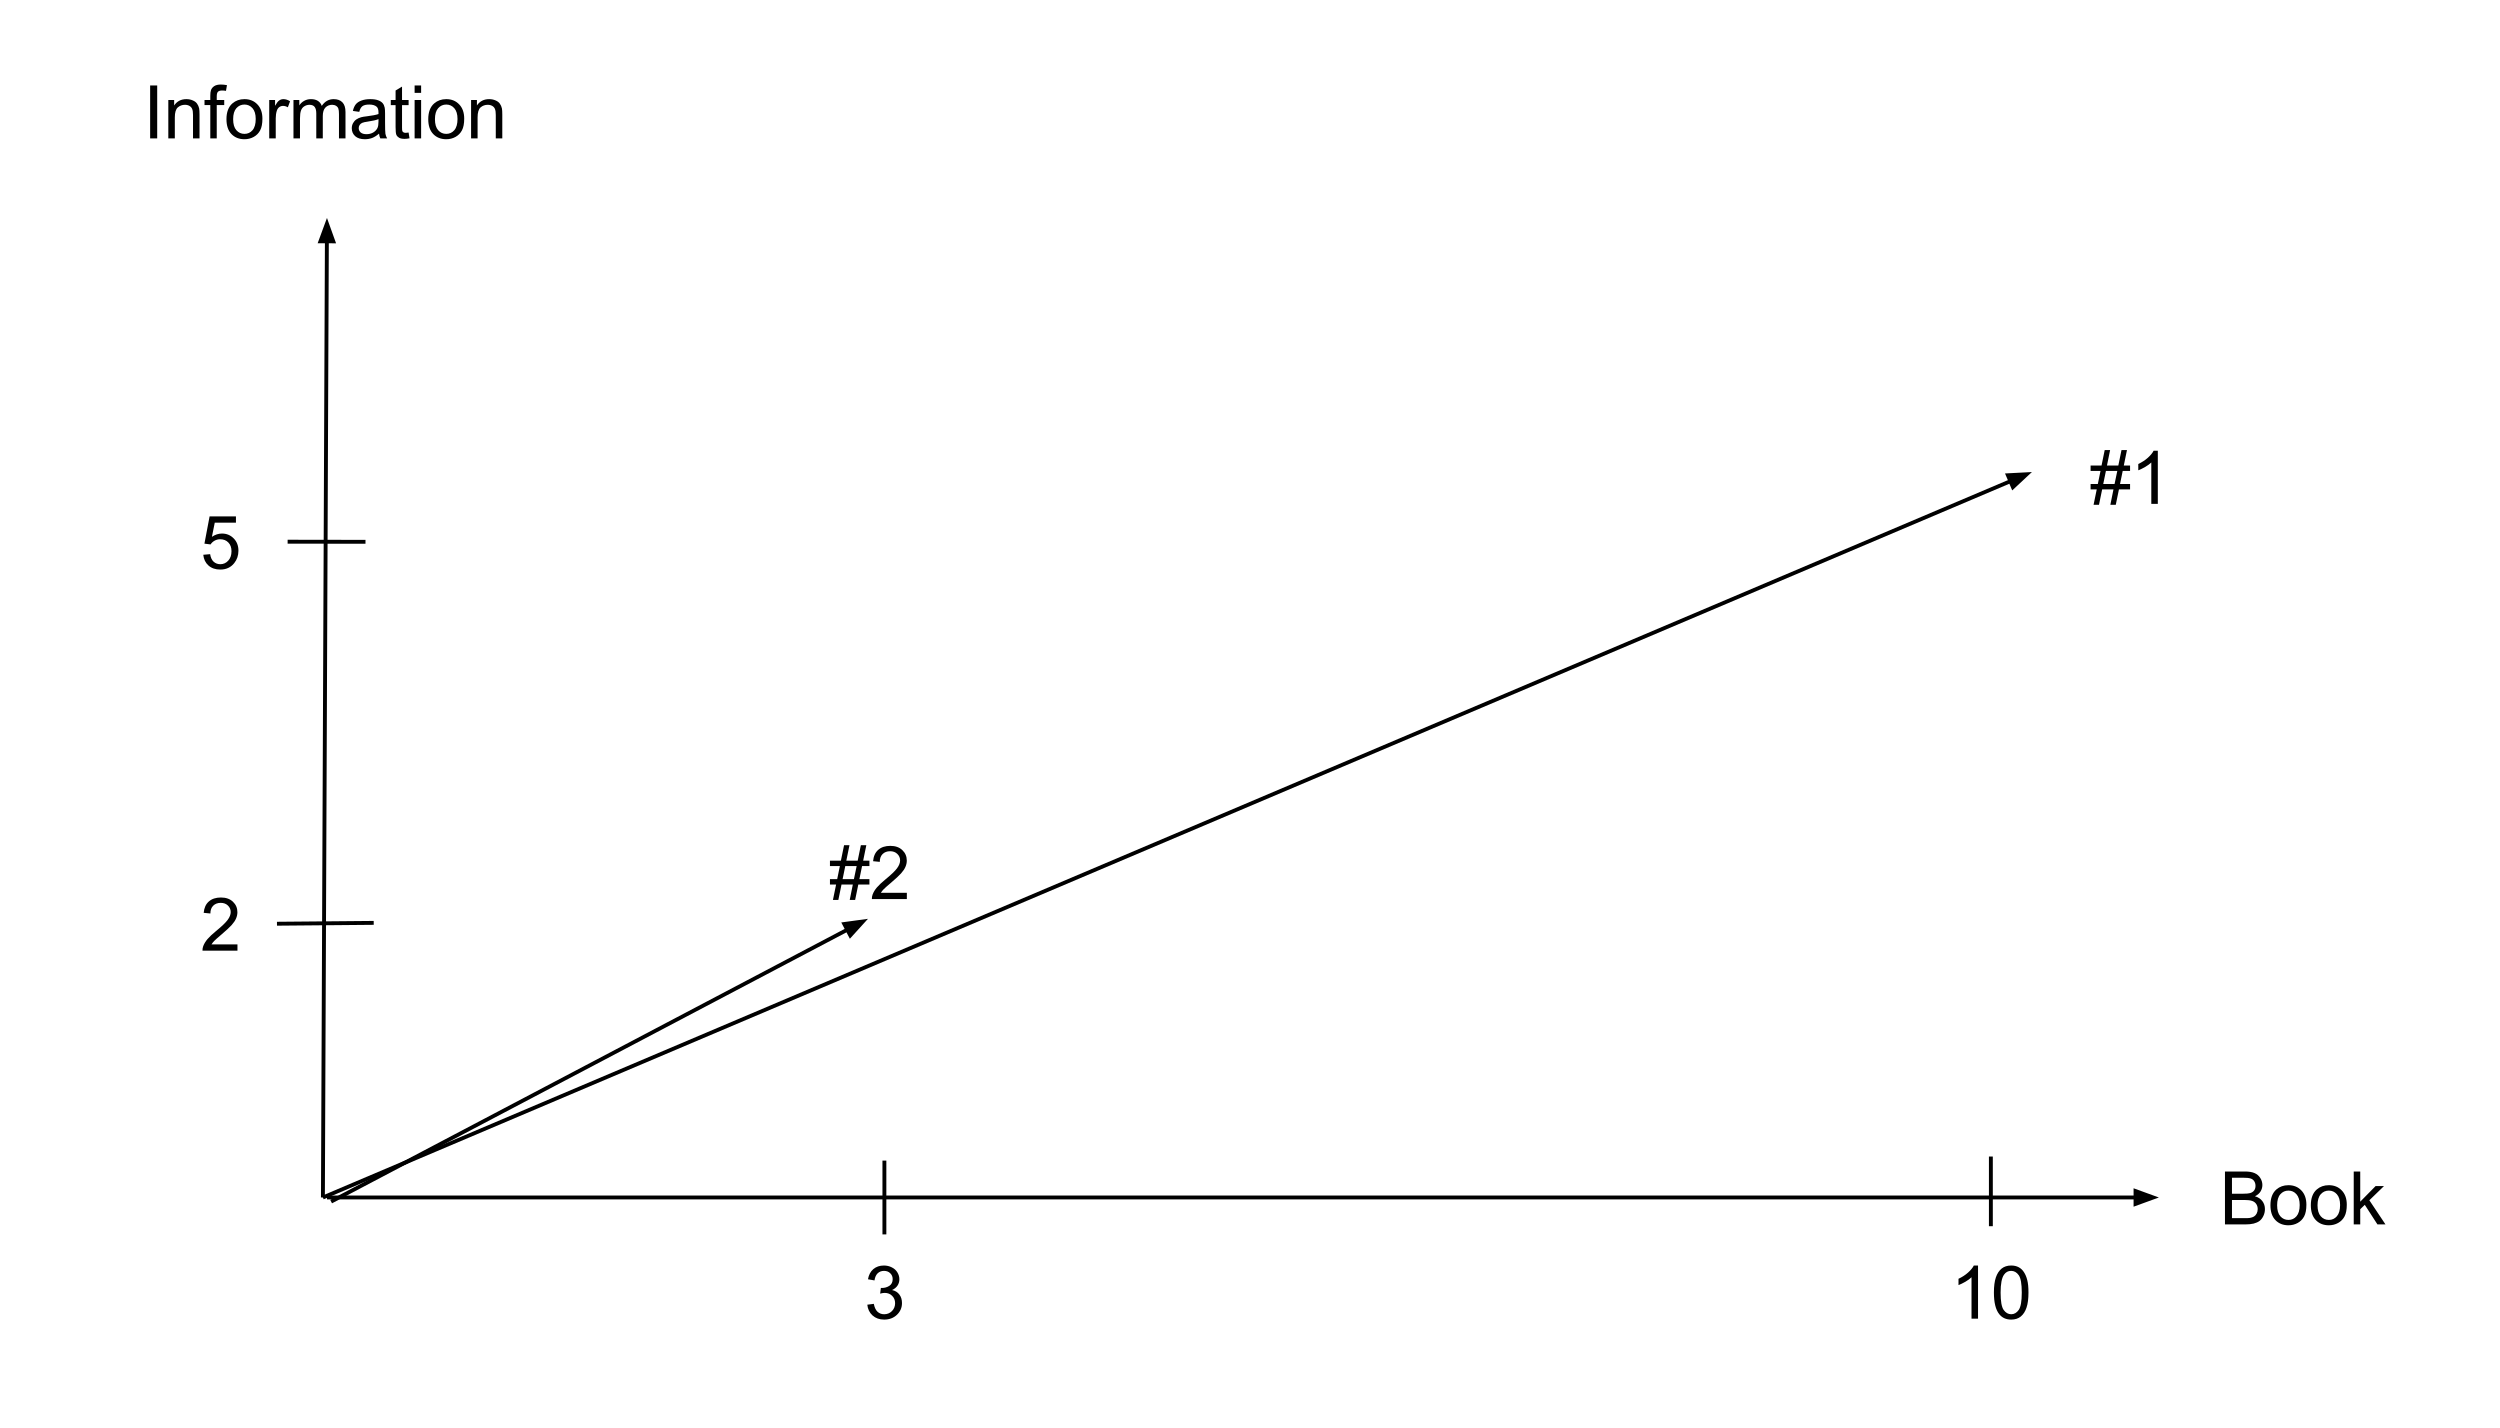
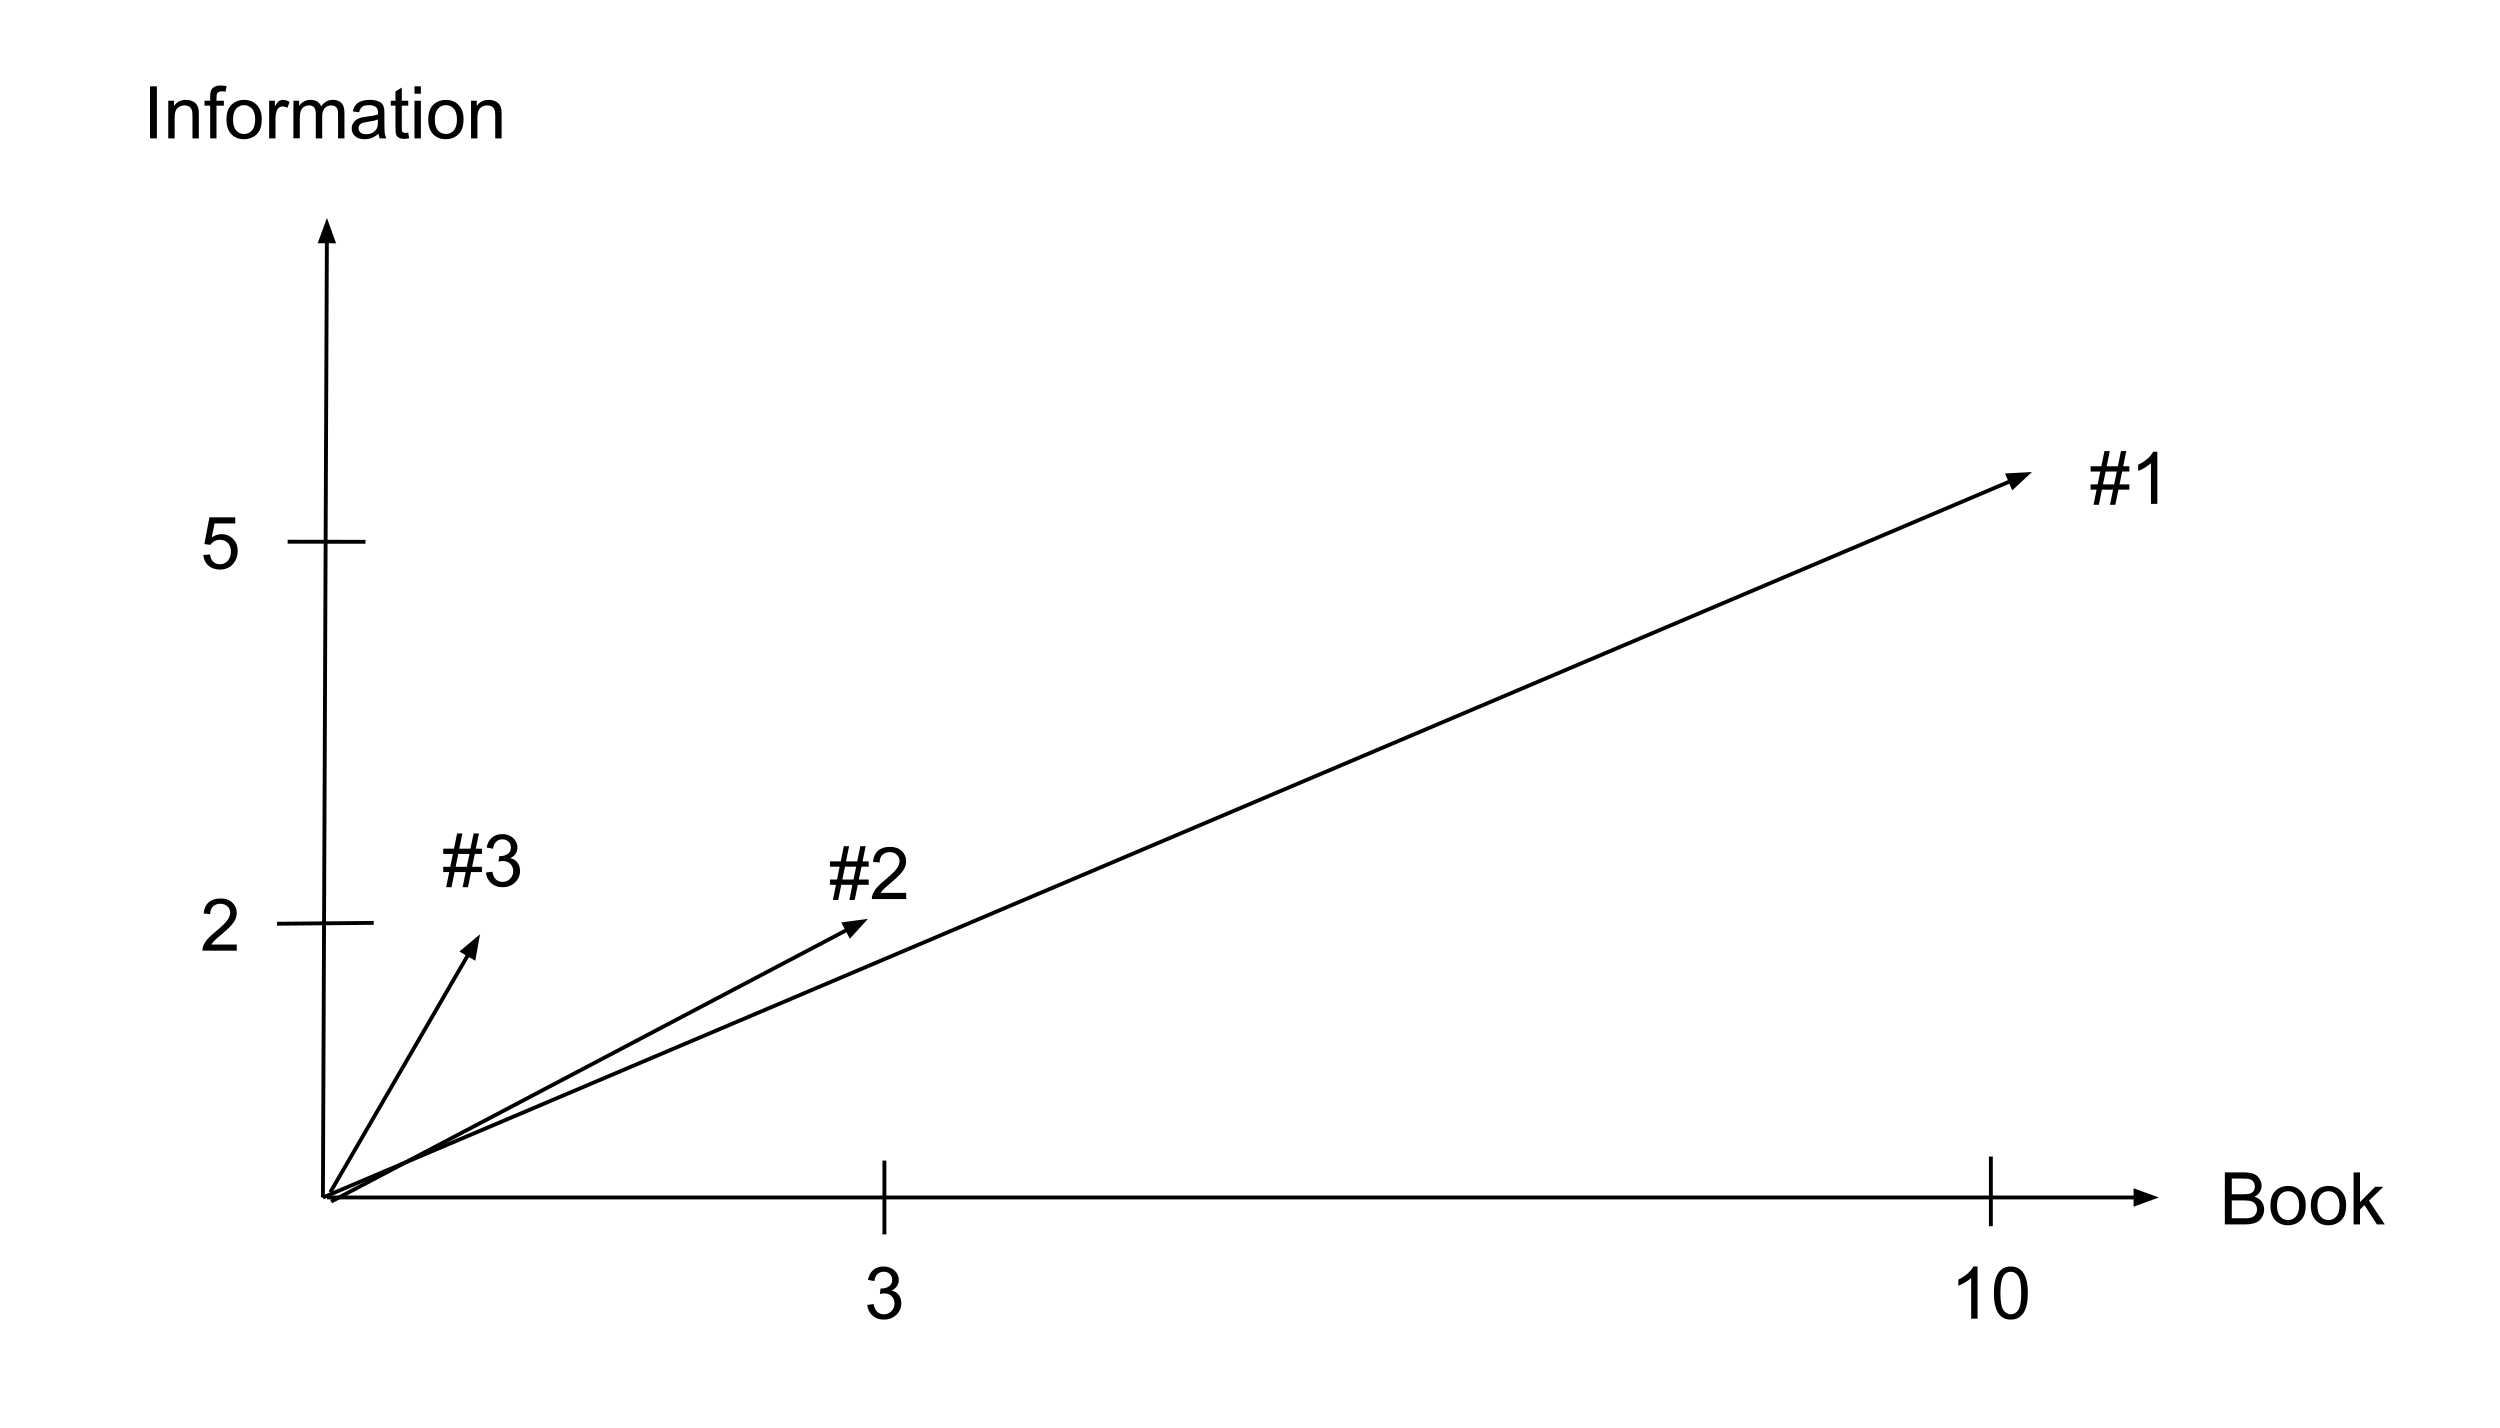
<svg xmlns="http://www.w3.org/2000/svg" version="1.1" viewBox="0.0 0.0 642.131 366.772" fill="none" stroke="none" stroke-linecap="square" stroke-miterlimit="10">
  <clipPath id="p.0">
    <path d="m0 0l642.131 0l0 366.772l-642.131 0l0 -366.772z" clip-rule="nonzero" />
  </clipPath>
  <g clip-path="url(#p.0)">
-     <path fill="#000000" fill-opacity="0.0" d="m0 0l642.131 0l0 366.772l-642.131 0z" fill-rule="nonzero" />
-     <path fill="#000000" fill-opacity="0.0" d="m14.522 283.367l606.331 0l0 70.74l-606.331 0z" fill-rule="nonzero" />
-     <path fill="#000000" fill-opacity="0.0" d="m82.942 307.577l1.039 -251.591" fill-rule="nonzero" />
+     <path fill="#000000" fill-opacity="0.0" d="m0 0l642.131 0l0 366.772l-642.131 0z" fill-rule="evenodd" />
+     <path fill="#000000" fill-opacity="0.0" d="m14.522 283.367l606.331 0l0 70.74l-606.331 0z" fill-rule="evenodd" />
+     <path fill="#000000" fill-opacity="0.0" d="m82.942 307.577l1.039 -251.591" fill-rule="evenodd" />
    <path stroke="#000000" stroke-width="1.0" stroke-linejoin="round" stroke-linecap="butt" d="m82.942 307.577l1.015 -245.591" fill-rule="evenodd" />
    <path fill="#000000" stroke="#000000" stroke-width="1.0" stroke-linecap="butt" d="m85.609 61.994l-1.633 -4.545l-1.67 4.531z" fill-rule="evenodd" />
-     <path fill="#000000" fill-opacity="0.0" d="m83.995 307.577l470.52 0" fill-rule="nonzero" />
+     <path fill="#000000" fill-opacity="0.0" d="m83.995 307.577l470.52 0" fill-rule="evenodd" />
    <path stroke="#000000" stroke-width="1.0" stroke-linejoin="round" stroke-linecap="butt" d="m83.995 307.577l464.52 0" fill-rule="evenodd" />
    <path fill="#000000" stroke="#000000" stroke-width="1.0" stroke-linecap="butt" d="m548.514 309.229l4.538 -1.652l-4.538 -1.652z" fill-rule="evenodd" />
-     <path fill="#000000" fill-opacity="0.0" d="m82.942 307.577l438.961 -186.331" fill-rule="nonzero" />
+     <path fill="#000000" fill-opacity="0.0" d="m82.942 307.577l438.961 -186.331" fill-rule="evenodd" />
    <path stroke="#000000" stroke-width="1.0" stroke-linejoin="round" stroke-linecap="butt" d="m82.942 307.577l433.438 -183.986" fill-rule="evenodd" />
    <path fill="#000000" stroke="#000000" stroke-width="1.0" stroke-linecap="butt" d="m517.025 125.112l3.532 -3.294l-4.823 0.253z" fill-rule="evenodd" />
-     <path fill="#000000" fill-opacity="0.0" d="m85.047 308.63l137.89 -72.63" fill-rule="nonzero" />
+     <path fill="#000000" fill-opacity="0.0" d="m85.047 308.63l137.89 -72.63" fill-rule="evenodd" />
    <path stroke="#000000" stroke-width="1.0" stroke-linejoin="round" stroke-linecap="butt" d="m85.047 308.63l132.581 -69.834" fill-rule="evenodd" />
    <path fill="#000000" stroke="#000000" stroke-width="1.0" stroke-linecap="butt" d="m218.398 240.258l3.245 -3.576l-4.785 0.653z" fill-rule="evenodd" />
-     <path fill="#000000" fill-opacity="0.0" d="m559.785 286.522l63.15 0l0 42.11l-63.15 0z" fill-rule="nonzero" />
-     <path fill="#000000" d="m571.489 314.497l0 -13.594l5.109 0q1.547 0 2.484 0.406q0.953 0.406 1.484 1.266q0.531 0.859 0.531 1.797q0 0.875 -0.469 1.656q-0.469 0.766 -1.438 1.234q1.234 0.359 1.891 1.234q0.672 0.875 0.672 2.062q0 0.953 -0.406 1.781q-0.391 0.812 -0.984 1.266q-0.594 0.438 -1.5 0.672q-0.891 0.219 -2.188 0.219l-5.188 0zm1.797 -7.891l2.938 0q1.203 0 1.719 -0.156q0.688 -0.203 1.031 -0.672q0.359 -0.469 0.359 -1.188q0 -0.672 -0.328 -1.188q-0.328 -0.516 -0.938 -0.703q-0.594 -0.203 -2.062 -0.203l-2.719 0l0 4.109zm0 6.281l3.391 0q0.875 0 1.219 -0.062q0.625 -0.109 1.047 -0.359q0.422 -0.266 0.688 -0.766q0.266 -0.5 0.266 -1.141q0 -0.766 -0.391 -1.328q-0.391 -0.562 -1.078 -0.781q-0.688 -0.234 -1.984 -0.234l-3.156 0l0 4.672zm9.881 -3.312q0 -2.734 1.531 -4.062q1.266 -1.094 3.094 -1.094q2.031 0 3.312 1.344q1.297 1.328 1.297 3.672q0 1.906 -0.578 3.0q-0.562 1.078 -1.656 1.688q-1.078 0.594 -2.375 0.594q-2.062 0 -3.344 -1.328q-1.281 -1.328 -1.281 -3.812zm1.719 0q0 1.891 0.828 2.828q0.828 0.938 2.078 0.938q1.25 0 2.062 -0.938q0.828 -0.953 0.828 -2.891q0 -1.828 -0.828 -2.766q-0.828 -0.938 -2.062 -0.938q-1.25 0 -2.078 0.938q-0.828 0.938 -0.828 2.828zm8.657 0q0 -2.734 1.531 -4.062q1.266 -1.094 3.094 -1.094q2.031 0 3.312 1.344q1.297 1.328 1.297 3.672q0 1.906 -0.578 3.0q-0.562 1.078 -1.656 1.688q-1.078 0.594 -2.375 0.594q-2.062 0 -3.344 -1.328q-1.281 -1.328 -1.281 -3.812zm1.719 0q0 1.891 0.828 2.828q0.828 0.938 2.078 0.938q1.25 0 2.062 -0.938q0.828 -0.953 0.828 -2.891q0 -1.828 -0.828 -2.766q-0.828 -0.938 -2.062 -0.938q-1.25 0 -2.078 0.938q-0.828 0.938 -0.828 2.828zm9.298 4.922l0 -13.594l1.672 0l0 7.75l3.953 -4.016l2.156 0l-3.766 3.656l4.141 6.203l-2.062 0l-3.25 -5.031l-1.172 1.125l0 3.906l-1.672 0z" fill-rule="nonzero" />
-     <path fill="#000000" fill-opacity="0.0" d="m26.092 7.567l114.74 0l0 42.11l-114.74 0z" fill-rule="nonzero" />
-     <path fill="#000000" d="m38.564 35.542l0 -13.594l1.812 0l0 13.594l-1.812 0zm4.668 0l0 -9.859l1.5 0l0 1.406q1.094 -1.625 3.141 -1.625q0.891 0 1.641 0.328q0.75 0.312 1.109 0.844q0.375 0.516 0.531 1.219q0.094 0.469 0.094 1.625l0 6.062l-1.672 0l0 -6.0q0 -1.016 -0.203 -1.516q-0.188 -0.516 -0.688 -0.812q-0.5 -0.297 -1.172 -0.297q-1.062 0 -1.844 0.672q-0.766 0.672 -0.766 2.578l0 5.375l-1.672 0zm10.782 0l0 -8.547l-1.484 0l0 -1.312l1.484 0l0 -1.047q0 -0.984 0.172 -1.469q0.234 -0.656 0.844 -1.047q0.609 -0.406 1.703 -0.406q0.703 0 1.562 0.156l-0.25 1.469q-0.516 -0.094 -0.984 -0.094q-0.766 0 -1.078 0.328q-0.312 0.312 -0.312 1.203l0 0.906l1.922 0l0 1.312l-1.922 0l0 8.547l-1.656 0zm4.152 -4.922q0 -2.734 1.531 -4.062q1.266 -1.094 3.094 -1.094q2.031 0 3.313 1.344q1.297 1.328 1.297 3.672q0 1.906 -0.578 3.0q-0.562 1.078 -1.656 1.688q-1.078 0.594 -2.375 0.594q-2.062 0 -3.344 -1.328q-1.281 -1.328 -1.281 -3.812zm1.719 0q0 1.891 0.828 2.828q0.828 0.938 2.078 0.938q1.25 0 2.063 -0.938q0.828 -0.953 0.828 -2.891q0 -1.828 -0.828 -2.766q-0.828 -0.938 -2.063 -0.938q-1.25 0 -2.078 0.938q-0.828 0.938 -0.828 2.828zm9.266 4.922l0 -9.859l1.5 0l0 1.5q0.578 -1.047 1.062 -1.375q0.484 -0.344 1.078 -0.344q0.844 0 1.719 0.547l-0.578 1.547q-0.609 -0.359 -1.234 -0.359q-0.547 0 -0.984 0.328q-0.422 0.328 -0.609 0.906q-0.281 0.891 -0.281 1.953l0 5.156l-1.672 0zm6.228 0l0 -9.859l1.5 0l0 1.391q0.453 -0.719 1.219 -1.156q0.781 -0.453 1.766 -0.453q1.094 0 1.797 0.453q0.703 0.453 0.984 1.281q1.172 -1.734 3.047 -1.734q1.469 0 2.25 0.812q0.797 0.812 0.797 2.5l0 6.766l-1.672 0l0 -6.203q0 -1.0 -0.156 -1.438q-0.156 -0.453 -0.594 -0.719q-0.422 -0.266 -1.0 -0.266q-1.031 0 -1.719 0.688q-0.688 0.688 -0.688 2.219l0 5.719l-1.672 0l0 -6.406q0 -1.109 -0.406 -1.656q-0.406 -0.562 -1.344 -0.562q-0.703 0 -1.312 0.375q-0.594 0.359 -0.859 1.078q-0.266 0.719 -0.266 2.062l0 5.109l-1.672 0zm21.978 -1.219q-0.938 0.797 -1.797 1.125q-0.859 0.312 -1.844 0.312q-1.609 0 -2.484 -0.781q-0.875 -0.797 -0.875 -2.031q0 -0.734 0.328 -1.328q0.328 -0.594 0.859 -0.953q0.531 -0.359 1.203 -0.547q0.5 -0.141 1.484 -0.25q2.031 -0.25 2.984 -0.578q0 -0.344 0 -0.438q0 -1.016 -0.469 -1.438q-0.641 -0.562 -1.906 -0.562q-1.172 0 -1.734 0.406q-0.562 0.406 -0.828 1.469l-1.641 -0.234q0.234 -1.047 0.734 -1.688q0.516 -0.641 1.469 -0.984q0.969 -0.359 2.25 -0.359q1.266 0 2.047 0.297q0.781 0.297 1.156 0.75q0.375 0.453 0.516 1.141q0.094 0.422 0.094 1.531l0 2.234q0 2.328 0.094 2.953q0.109 0.609 0.438 1.172l-1.75 0q-0.266 -0.516 -0.328 -1.219zm-0.141 -3.719q-0.906 0.359 -2.734 0.625q-1.031 0.141 -1.453 0.328q-0.422 0.188 -0.656 0.547q-0.234 0.359 -0.234 0.797q0 0.672 0.5 1.125q0.516 0.438 1.484 0.438q0.969 0 1.719 -0.422q0.75 -0.438 1.109 -1.156q0.266 -0.578 0.266 -1.672l0 -0.609zm7.735 3.438l0.234 1.484q-0.703 0.141 -1.266 0.141q-0.906 0 -1.406 -0.281q-0.5 -0.297 -0.703 -0.75q-0.203 -0.469 -0.203 -1.984l0 -5.656l-1.234 0l0 -1.312l1.234 0l0 -2.438l1.656 -1.0l0 3.438l1.688 0l0 1.312l-1.688 0l0 5.75q0 0.719 0.078 0.922q0.094 0.203 0.297 0.328q0.203 0.125 0.578 0.125q0.266 0 0.734 -0.078zm1.543 -10.188l0 -1.906l1.672 0l0 1.906l-1.672 0zm0 11.688l0 -9.859l1.672 0l0 9.859l-1.672 0zm3.504 -4.922q0 -2.734 1.531 -4.062q1.266 -1.094 3.094 -1.094q2.031 0 3.312 1.344q1.297 1.328 1.297 3.672q0 1.906 -0.578 3.0q-0.562 1.078 -1.656 1.688q-1.078 0.594 -2.375 0.594q-2.062 0 -3.344 -1.328q-1.281 -1.328 -1.281 -3.812zm1.719 0q0 1.891 0.828 2.828q0.828 0.938 2.078 0.938q1.25 0 2.062 -0.938q0.828 -0.953 0.828 -2.891q0 -1.828 -0.828 -2.766q-0.828 -0.938 -2.062 -0.938q-1.25 0 -2.078 0.938q-0.828 0.938 -0.828 2.828zm9.282 4.922l0 -9.859l1.5 0l0 1.406q1.094 -1.625 3.141 -1.625q0.891 0 1.641 0.328q0.75 0.312 1.109 0.844q0.375 0.516 0.531 1.219q0.094 0.469 0.094 1.625l0 6.062l-1.672 0l0 -6.0q0 -1.016 -0.203 -1.516q-0.188 -0.516 -0.688 -0.812q-0.5 -0.297 -1.172 -0.297q-1.062 0 -1.844 0.672q-0.766 0.672 -0.766 2.578l0 5.375l-1.672 0z" fill-rule="nonzero" />
-     <path fill="#000000" fill-opacity="0.0" d="m486.1 313.898l50.52 0l0 35.78l-50.52 0z" fill-rule="nonzero" />
-     <path fill="#000000" d="m508.062 338.707l-1.672 0l0 -10.641q-0.594 0.578 -1.578 1.156q-0.984 0.562 -1.766 0.859l0 -1.625q1.406 -0.656 2.453 -1.594q1.047 -0.938 1.484 -1.812l1.078 0l0 13.656zm4.079 -6.703q0 -2.422 0.5 -3.891q0.5 -1.469 1.469 -2.266q0.984 -0.797 2.469 -0.797q1.094 0 1.922 0.438q0.828 0.438 1.359 1.281q0.547 0.828 0.844 2.016q0.312 1.188 0.312 3.219q0 2.391 -0.5 3.859q-0.484 1.469 -1.469 2.281q-0.969 0.797 -2.469 0.797q-1.969 0 -3.078 -1.406q-1.359 -1.703 -1.359 -5.531zm1.719 0q0 3.344 0.781 4.453q0.797 1.109 1.938 1.109q1.156 0 1.938 -1.109q0.781 -1.125 0.781 -4.453q0 -3.359 -0.781 -4.469q-0.781 -1.109 -1.953 -1.109q-1.156 0 -1.828 0.984q-0.875 1.234 -0.875 4.594z" fill-rule="nonzero" />
-     <path fill="#000000" fill-opacity="0.0" d="m201.9 313.898l50.52 0l0 35.78l-50.52 0z" fill-rule="nonzero" />
-     <path fill="#000000" d="m222.769 335.114l1.672 -0.219q0.281 1.422 0.969 2.047q0.703 0.625 1.688 0.625q1.188 0 2.0 -0.812q0.812 -0.828 0.812 -2.031q0 -1.141 -0.766 -1.891q-0.75 -0.75 -1.906 -0.75q-0.469 0 -1.172 0.188l0.188 -1.469q0.156 0.016 0.266 0.016q1.062 0 1.906 -0.547q0.859 -0.562 0.859 -1.719q0 -0.922 -0.625 -1.516q-0.609 -0.609 -1.594 -0.609q-0.969 0 -1.625 0.609q-0.641 0.609 -0.828 1.844l-1.672 -0.297q0.297 -1.688 1.375 -2.609q1.094 -0.922 2.719 -0.922q1.109 0 2.047 0.484q0.938 0.469 1.422 1.297q0.5 0.828 0.5 1.75q0 0.891 -0.469 1.609q-0.469 0.719 -1.406 1.156q1.219 0.266 1.875 1.156q0.672 0.875 0.672 2.188q0 1.781 -1.297 3.016q-1.297 1.234 -3.281 1.234q-1.797 0 -2.984 -1.062q-1.172 -1.062 -1.344 -2.766z" fill-rule="nonzero" />
-     <path fill="#000000" fill-opacity="0.0" d="m31.357 219.373l50.52 0l0 35.78l-50.52 0z" fill-rule="nonzero" />
-     <path fill="#000000" d="m60.991 242.573l0 1.609l-8.984 0q-0.016 -0.609 0.188 -1.156q0.344 -0.922 1.094 -1.812q0.766 -0.891 2.188 -2.062q2.219 -1.812 3.0 -2.875q0.781 -1.062 0.781 -2.016q0 -0.984 -0.719 -1.672q-0.703 -0.688 -1.844 -0.688q-1.203 0 -1.938 0.734q-0.719 0.719 -0.719 2.0l-1.719 -0.172q0.172 -1.922 1.328 -2.922q1.156 -1.016 3.094 -1.016q1.953 0 3.094 1.094q1.141 1.078 1.141 2.688q0 0.812 -0.344 1.609q-0.328 0.781 -1.109 1.656q-0.766 0.859 -2.562 2.391q-1.5 1.266 -1.938 1.719q-0.422 0.438 -0.703 0.891l6.672 0z" fill-rule="nonzero" />
-     <path fill="#000000" fill-opacity="0.0" d="m31.357 121.247l50.52 0l0 35.78l-50.52 0z" fill-rule="nonzero" />
-     <path fill="#000000" d="m52.21 142.494l1.766 -0.156q0.188 1.281 0.891 1.938q0.719 0.641 1.719 0.641q1.203 0 2.031 -0.906q0.844 -0.906 0.844 -2.422q0 -1.422 -0.812 -2.25q-0.797 -0.828 -2.094 -0.828q-0.797 0 -1.453 0.375q-0.641 0.359 -1.016 0.953l-1.578 -0.203l1.328 -7.0l6.766 0l0 1.609l-5.438 0l-0.734 3.641q1.234 -0.844 2.578 -0.844q1.781 0 3.0 1.234q1.234 1.234 1.234 3.172q0 1.844 -1.078 3.188q-1.312 1.656 -3.578 1.656q-1.859 0 -3.031 -1.031q-1.172 -1.047 -1.344 -2.766z" fill-rule="nonzero" />
-     <path fill="#000000" fill-opacity="0.0" d="m521.903 104.617l50.52 0l0 35.78l-50.52 0z" fill-rule="nonzero" />
-     <path fill="#000000" d="m537.74 129.661l0.812 -3.953l-1.578 0l0 -1.391l1.859 0l0.688 -3.359l-2.547 0l0 -1.391l2.812 0l0.812 -3.969l1.391 0l-0.812 3.969l2.922 0l0.812 -3.969l1.406 0l-0.812 3.969l1.609 0l0 1.391l-1.891 0l-0.688 3.359l2.578 0l0 1.391l-2.859 0l-0.812 3.953l-1.391 0l0.797 -3.953l-2.906 0l-0.812 3.953l-1.391 0zm2.484 -5.344l2.906 0l0.703 -3.359l-2.922 0l-0.688 3.359zm14.016 5.109l-1.672 0l0 -10.641q-0.594 0.578 -1.578 1.156q-0.984 0.562 -1.766 0.859l0 -1.625q1.406 -0.656 2.453 -1.594q1.047 -0.938 1.484 -1.812l1.078 0l0 13.656z" fill-rule="nonzero" />
-     <path fill="#000000" fill-opacity="0.0" d="m198.104 206.111l50.52 0l0 35.78l-50.52 0z" fill-rule="nonzero" />
-     <path fill="#000000" d="m213.941 231.155l0.812 -3.953l-1.578 0l0 -1.391l1.859 0l0.688 -3.359l-2.547 0l0 -1.391l2.812 0l0.812 -3.969l1.391 0l-0.812 3.969l2.922 0l0.812 -3.969l1.406 0l-0.812 3.969l1.609 0l0 1.391l-1.891 0l-0.688 3.359l2.578 0l0 1.391l-2.859 0l-0.812 3.953l-1.391 0l0.797 -3.953l-2.906 0l-0.812 3.953l-1.391 0zm2.484 -5.344l2.906 0l0.703 -3.359l-2.922 0l-0.688 3.359zm16.501 3.5l0 1.609l-8.984 0q-0.016 -0.609 0.188 -1.156q0.344 -0.922 1.094 -1.812q0.766 -0.891 2.188 -2.062q2.219 -1.812 3.0 -2.875q0.781 -1.062 0.781 -2.016q0 -0.984 -0.719 -1.672q-0.703 -0.688 -1.844 -0.688q-1.203 0 -1.938 0.734q-0.719 0.719 -0.719 2.0l-1.719 -0.172q0.172 -1.922 1.328 -2.922q1.156 -1.016 3.094 -1.016q1.953 0 3.094 1.094q1.141 1.078 1.141 2.688q0 0.812 -0.344 1.609q-0.328 0.781 -1.109 1.656q-0.766 0.859 -2.562 2.391q-1.5 1.266 -1.938 1.719q-0.422 0.438 -0.703 0.891l6.672 0z" fill-rule="nonzero" />
-     <path fill="#000000" fill-opacity="0.0" d="m81.877 139.136l0 0" fill-rule="nonzero" />
-     <path stroke="#000000" stroke-width="1.0" stroke-linejoin="round" stroke-linecap="butt" d="m81.877 139.136l0 0" fill-rule="nonzero" />
-     <path fill="#000000" fill-opacity="0.0" d="m81.877 139.136l0 0" fill-rule="nonzero" />
-     <path stroke="#000000" stroke-width="1.0" stroke-linejoin="round" stroke-linecap="butt" d="m81.877 139.136l0 0" fill-rule="nonzero" />
-     <path fill="#000000" fill-opacity="0.0" d="m73.877 139.136l20.0 0.031" fill-rule="nonzero" />
-     <path stroke="#000000" stroke-width="1.0" stroke-linejoin="round" stroke-linecap="butt" d="m73.877 139.136l20.0 0.031" fill-rule="nonzero" />
-     <path fill="#000000" fill-opacity="0.0" d="m81.877 237.262l0 0" fill-rule="nonzero" />
-     <path stroke="#000000" stroke-width="1.0" stroke-linejoin="round" stroke-linecap="butt" d="m81.877 237.262l0 0" fill-rule="nonzero" />
-     <path fill="#000000" fill-opacity="0.0" d="m71.14 237.262l24.85 -0.22" fill-rule="nonzero" />
-     <path stroke="#000000" stroke-width="1.0" stroke-linejoin="round" stroke-linecap="butt" d="m71.14 237.262l24.85 -0.22" fill-rule="nonzero" />
-     <path fill="#000000" fill-opacity="0.0" d="m227.16 317.056l0 -18.961" fill-rule="nonzero" />
-     <path stroke="#000000" stroke-width="1.0" stroke-linejoin="round" stroke-linecap="butt" d="m227.16 317.056l0 -18.961" fill-rule="nonzero" />
-     <path fill="#000000" fill-opacity="0.0" d="m511.36 314.95l0 -17.89" fill-rule="nonzero" />
-     <path stroke="#000000" stroke-width="1.0" stroke-linejoin="round" stroke-linecap="butt" d="m511.36 314.95l0 -17.89" fill-rule="nonzero" />
+     <path fill="#000000" fill-opacity="0.0" d="m559.785 286.522l63.15 0l0 42.11l-63.15 0z" fill-rule="evenodd" />
+     <path fill="#000000" d="m571.457 314.497l0 -13.359l5.016 0q1.531 0 2.453 0.406q0.922 0.406 1.438 1.25q0.531 0.844 0.531 1.766q0 0.859 -0.469 1.625q-0.453 0.75 -1.391 1.203q1.203 0.359 1.859 1.219q0.656 0.859 0.656 2.016q0 0.938 -0.406 1.75q-0.391 0.797 -0.984 1.234q-0.578 0.438 -1.453 0.672q-0.875 0.219 -2.156 0.219l-5.094 0zm1.781 -7.75l2.875 0q1.188 0 1.688 -0.141q0.672 -0.203 1.016 -0.672q0.344 -0.469 0.344 -1.172q0 -0.656 -0.328 -1.156q-0.312 -0.516 -0.906 -0.703q-0.594 -0.188 -2.031 -0.188l-2.656 0l0 4.031zm0 6.172l3.312 0q0.859 0 1.203 -0.062q0.609 -0.109 1.016 -0.359q0.422 -0.266 0.688 -0.75q0.266 -0.484 0.266 -1.125q0 -0.75 -0.391 -1.297q-0.375 -0.547 -1.062 -0.766q-0.672 -0.234 -1.953 -0.234l-3.078 0l0 4.594zm9.928 -3.266q0 -2.688 1.484 -3.969q1.25 -1.078 3.047 -1.078q2.0 0 3.266 1.312q1.266 1.297 1.266 3.609q0 1.859 -0.562 2.938q-0.562 1.062 -1.641 1.656q-1.062 0.594 -2.328 0.594q-2.031 0 -3.281 -1.297q-1.25 -1.312 -1.25 -3.766zm1.688 0q0 1.859 0.797 2.797q0.812 0.922 2.047 0.922q1.219 0 2.031 -0.922q0.812 -0.938 0.812 -2.844q0 -1.797 -0.812 -2.719q-0.812 -0.922 -2.031 -0.922q-1.234 0 -2.047 0.922q-0.797 0.906 -0.797 2.766zm8.688 0q0 -2.688 1.484 -3.969q1.25 -1.078 3.047 -1.078q2.0 0 3.266 1.312q1.266 1.297 1.266 3.609q0 1.859 -0.562 2.938q-0.562 1.062 -1.641 1.656q-1.062 0.594 -2.328 0.594q-2.031 0 -3.281 -1.297q-1.25 -1.312 -1.25 -3.766zm1.688 0q0 1.859 0.797 2.797q0.812 0.922 2.047 0.922q1.219 0 2.031 -0.922q0.812 -0.938 0.812 -2.844q0 -1.797 -0.812 -2.719q-0.812 -0.922 -2.031 -0.922q-1.234 0 -2.047 0.922q-0.797 0.906 -0.797 2.766zm9.298 4.844l0 -13.359l1.641 0l0 7.625l3.891 -3.938l2.109 0l-3.688 3.594l4.062 6.078l-2.016 0l-3.203 -4.953l-1.156 1.125l0 3.828l-1.641 0z" fill-rule="nonzero" />
+     <path fill="#000000" fill-opacity="0.0" d="m26.092 7.567l114.74 0l0 42.11l-114.74 0z" fill-rule="evenodd" />
+     <path fill="#000000" d="m38.533 35.542l0 -13.359l1.766 0l0 13.359l-1.766 0zm4.683 0l0 -9.672l1.469 0l0 1.375q1.062 -1.594 3.078 -1.594q0.875 0 1.609 0.312q0.734 0.312 1.094 0.828q0.375 0.5 0.516 1.203q0.094 0.453 0.094 1.594l0 5.953l-1.641 0l0 -5.891q0 -1.0 -0.203 -1.484q-0.188 -0.5 -0.672 -0.797q-0.484 -0.297 -1.141 -0.297q-1.047 0 -1.812 0.672q-0.75 0.656 -0.75 2.516l0 5.281l-1.641 0zm10.766 0l0 -8.406l-1.453 0l0 -1.266l1.453 0l0 -1.031q0 -0.969 0.172 -1.453q0.234 -0.641 0.828 -1.031q0.594 -0.391 1.672 -0.391q0.688 0 1.531 0.156l-0.25 1.438q-0.5 -0.094 -0.953 -0.094q-0.75 0 -1.062 0.328q-0.312 0.312 -0.312 1.188l0 0.891l1.891 0l0 1.266l-1.891 0l0 8.406l-1.625 0zm4.183 -4.844q0 -2.688 1.484 -3.969q1.25 -1.078 3.047 -1.078q2 0 3.266 1.312q1.266 1.297 1.266 3.609q0 1.859 -0.562 2.938q-0.562 1.062 -1.641 1.656q-1.063 0.594 -2.328 0.594q-2.031 0 -3.281 -1.297q-1.25 -1.312 -1.25 -3.766zm1.688 0q0 1.859 0.797 2.797q0.812 0.922 2.047 0.922q1.219 0 2.031 -0.922q0.812 -0.938 0.812 -2.844q0 -1.797 -0.812 -2.719q-0.813 -0.922 -2.031 -0.922q-1.234 0 -2.047 0.922q-0.797 0.906 -0.797 2.766zm9.282 4.844l0 -9.672l1.469 0l0 1.469q0.562 -1.031 1.031 -1.359q0.484 -0.328 1.062 -0.328q0.828 0 1.688 0.531l-0.562 1.516q-0.609 -0.359 -1.203 -0.359q-0.547 0 -0.969 0.328q-0.422 0.328 -0.609 0.891q-0.281 0.875 -0.281 1.922l0 5.062l-1.625 0zm6.228 0l0 -9.672l1.469 0l0 1.359q0.453 -0.719 1.203 -1.141q0.766 -0.438 1.719 -0.438q1.078 0 1.766 0.453q0.688 0.438 0.969 1.234q1.156 -1.688 2.984 -1.688q1.453 0 2.219 0.797q0.781 0.797 0.781 2.453l0 6.641l-1.641 0l0 -6.094q0 -0.984 -0.156 -1.406q-0.156 -0.438 -0.578 -0.703q-0.422 -0.266 -0.984 -0.266q-1.016 0 -1.688 0.688q-0.672 0.672 -0.672 2.156l0 5.625l-1.641 0l0 -6.281q0 -1.094 -0.406 -1.641q-0.406 -0.547 -1.312 -0.547q-0.688 0 -1.281 0.359q-0.594 0.359 -0.859 1.062q-0.25 0.703 -0.25 2.031l0 5.016l-1.641 0zm21.853 -1.188q-0.922 0.766 -1.766 1.094q-0.828 0.312 -1.797 0.312q-1.594 0 -2.453 -0.781q-0.859 -0.781 -0.859 -1.984q0 -0.719 0.328 -1.297q0.328 -0.594 0.844 -0.938q0.531 -0.359 1.188 -0.547q0.469 -0.125 1.453 -0.25q1.984 -0.234 2.922 -0.562q0.016 -0.344 0.016 -0.422q0 -1.0 -0.469 -1.422q-0.625 -0.547 -1.875 -0.547q-1.156 0 -1.703 0.406q-0.547 0.406 -0.812 1.422l-1.609 -0.219q0.219 -1.016 0.719 -1.641q0.5 -0.641 1.453 -0.984q0.953 -0.344 2.188 -0.344q1.25 0 2.016 0.297q0.781 0.281 1.141 0.734q0.375 0.438 0.516 1.109q0.078 0.422 0.078 1.516l0 2.188q0 2.281 0.109 2.891q0.109 0.594 0.406 1.156l-1.703 0q-0.266 -0.516 -0.328 -1.188zm-0.141 -3.672q-0.891 0.375 -2.672 0.625q-1.016 0.141 -1.438 0.328q-0.422 0.188 -0.656 0.531q-0.219 0.344 -0.219 0.781q0 0.656 0.5 1.094q0.5 0.438 1.453 0.438q0.938 0 1.672 -0.406q0.75 -0.422 1.094 -1.141q0.266 -0.562 0.266 -1.641l0 -0.609zm7.782 3.391l0.234 1.453q-0.688 0.141 -1.234 0.141q-0.891 0 -1.391 -0.281q-0.484 -0.281 -0.688 -0.734q-0.203 -0.469 -0.203 -1.938l0 -5.578l-1.203 0l0 -1.266l1.203 0l0 -2.391l1.625 -0.984l0 3.375l1.656 0l0 1.266l-1.656 0l0 5.672q0 0.688 0.078 0.891q0.094 0.203 0.281 0.328q0.203 0.109 0.578 0.109q0.266 0 0.719 -0.062zm1.605 -10.0l0 -1.891l1.641 0l0 1.891l-1.641 0zm0 11.469l0 -9.672l1.641 0l0 9.672l-1.641 0zm3.535 -4.844q0 -2.688 1.484 -3.969q1.25 -1.078 3.047 -1.078q2.0 0 3.266 1.312q1.266 1.297 1.266 3.609q0 1.859 -0.562 2.938q-0.562 1.062 -1.641 1.656q-1.062 0.594 -2.328 0.594q-2.031 0 -3.281 -1.297q-1.25 -1.312 -1.25 -3.766zm1.688 0q0 1.859 0.797 2.797q0.812 0.922 2.047 0.922q1.219 0 2.031 -0.922q0.812 -0.938 0.812 -2.844q0 -1.797 -0.812 -2.719q-0.812 -0.922 -2.031 -0.922q-1.234 0 -2.047 0.922q-0.797 0.906 -0.797 2.766zm9.298 4.844l0 -9.672l1.469 0l0 1.375q1.062 -1.594 3.078 -1.594q0.875 0 1.609 0.312q0.734 0.312 1.094 0.828q0.375 0.5 0.516 1.203q0.094 0.453 0.094 1.594l0 5.953l-1.641 0l0 -5.891q0 -1.0 -0.203 -1.484q-0.188 -0.5 -0.672 -0.797q-0.484 -0.297 -1.141 -0.297q-1.047 0 -1.812 0.672q-0.75 0.656 -0.75 2.516l0 5.281l-1.641 0z" fill-rule="nonzero" />
+     <path fill="#000000" fill-opacity="0.0" d="m486.1 313.898l50.52 0l0 35.78l-50.52 0z" fill-rule="evenodd" />
+     <path fill="#000000" d="m507.937 338.707l-1.641 0l0 -10.453q-0.594 0.562 -1.562 1.141q-0.953 0.562 -1.719 0.844l0 -1.594q1.375 -0.641 2.406 -1.562q1.031 -0.922 1.453 -1.781l1.062 0l0 13.406zm4.204 -6.594q0 -2.359 0.484 -3.797q0.484 -1.453 1.438 -2.234q0.969 -0.781 2.422 -0.781q1.078 0 1.891 0.438q0.812 0.422 1.328 1.25q0.531 0.812 0.828 1.984q0.312 1.156 0.312 3.141q0 2.359 -0.484 3.812q-0.484 1.438 -1.453 2.234q-0.953 0.781 -2.422 0.781q-1.922 0 -3.031 -1.391q-1.312 -1.672 -1.312 -5.438zm1.672 0q0 3.297 0.766 4.391q0.781 1.078 1.906 1.078q1.141 0 1.906 -1.094q0.766 -1.094 0.766 -4.375q0 -3.297 -0.766 -4.375q-0.766 -1.078 -1.922 -1.078q-1.125 0 -1.797 0.953q-0.859 1.219 -0.859 4.5z" fill-rule="nonzero" />
+     <path fill="#000000" fill-opacity="0.0" d="m201.9 313.898l50.52 0l0 35.78l-50.52 0z" fill-rule="evenodd" />
+     <path fill="#000000" d="m222.754 335.176l1.641 -0.219q0.281 1.406 0.953 2.016q0.688 0.609 1.656 0.609q1.156 0 1.953 -0.797q0.797 -0.797 0.797 -1.984q0 -1.125 -0.734 -1.859q-0.734 -0.734 -1.875 -0.734q-0.469 0 -1.156 0.172l0.188 -1.438q0.156 0.016 0.266 0.016q1.047 0 1.875 -0.547q0.844 -0.547 0.844 -1.672q0 -0.906 -0.609 -1.5q-0.609 -0.594 -1.578 -0.594q-0.953 0 -1.594 0.609q-0.641 0.594 -0.812 1.797l-1.641 -0.297q0.297 -1.641 1.359 -2.547q1.062 -0.906 2.656 -0.906q1.094 0 2.0 0.469q0.922 0.469 1.406 1.281q0.5 0.812 0.5 1.719q0 0.859 -0.469 1.578q-0.469 0.703 -1.375 1.125q1.188 0.281 1.844 1.141q0.656 0.859 0.656 2.156q0 1.734 -1.281 2.953q-1.266 1.219 -3.219 1.219q-1.766 0 -2.922 -1.047q-1.156 -1.047 -1.328 -2.719z" fill-rule="nonzero" />
+     <path fill="#000000" fill-opacity="0.0" d="m31.357 219.373l50.52 0l0 35.78l-50.52 0z" fill-rule="evenodd" />
+     <path fill="#000000" d="m60.82 242.604l0 1.578l-8.828 0q-0.016 -0.594 0.188 -1.141q0.344 -0.906 1.078 -1.781q0.75 -0.875 2.156 -2.016q2.172 -1.781 2.938 -2.828q0.766 -1.047 0.766 -1.969q0 -0.984 -0.703 -1.641q-0.688 -0.672 -1.812 -0.672q-1.188 0 -1.906 0.719q-0.703 0.703 -0.703 1.953l-1.688 -0.172q0.172 -1.891 1.297 -2.875q1.141 -0.984 3.031 -0.984q1.922 0 3.047 1.062q1.125 1.062 1.125 2.641q0 0.797 -0.328 1.578q-0.328 0.781 -1.094 1.641q-0.75 0.844 -2.531 2.344q-1.469 1.234 -1.891 1.688q-0.422 0.438 -0.688 0.875l6.547 0z" fill-rule="nonzero" />
+     <path fill="#000000" fill-opacity="0.0" d="m31.357 121.247l50.52 0l0 35.78l-50.52 0z" fill-rule="evenodd" />
+     <path fill="#000000" d="m52.21 142.556l1.719 -0.141q0.188 1.25 0.875 1.891q0.703 0.625 1.688 0.625q1.188 0 2.0 -0.891q0.828 -0.891 0.828 -2.359q0 -1.406 -0.797 -2.219q-0.781 -0.812 -2.062 -0.812q-0.781 0 -1.422 0.359q-0.641 0.359 -1.0 0.938l-1.547 -0.203l1.297 -6.859l6.641 0l0 1.562l-5.328 0l-0.719 3.594q1.203 -0.844 2.516 -0.844q1.75 0 2.953 1.219q1.203 1.203 1.203 3.109q0 1.812 -1.047 3.141q-1.297 1.625 -3.516 1.625q-1.812 0 -2.969 -1.016q-1.156 -1.031 -1.312 -2.719z" fill-rule="nonzero" />
+     <path fill="#000000" fill-opacity="0.0" d="m521.903 104.617l50.52 0l0 35.78l-50.52 0z" fill-rule="evenodd" />
+     <path fill="#000000" d="m537.725 129.661l0.797 -3.891l-1.547 0l0 -1.359l1.812 0l0.672 -3.297l-2.484 0l0 -1.359l2.766 0l0.797 -3.906l1.359 0l-0.797 3.906l2.875 0l0.797 -3.906l1.375 0l-0.797 3.906l1.578 0l0 1.359l-1.844 0l-0.688 3.297l2.531 0l0 1.359l-2.812 0l-0.781 3.891l-1.375 0l0.781 -3.891l-2.859 0l-0.781 3.891l-1.375 0zm2.438 -5.25l2.859 0l0.688 -3.297l-2.875 0l-0.672 3.297zm13.954 5.016l-1.641 0l0 -10.453q-0.594 0.562 -1.562 1.141q-0.953 0.562 -1.719 0.844l0 -1.594q1.375 -0.641 2.406 -1.562q1.031 -0.922 1.453 -1.781l1.062 0l0 13.406z" fill-rule="nonzero" />
+     <path fill="#000000" fill-opacity="0.0" d="m198.104 206.111l50.52 0l0 35.78l-50.52 0z" fill-rule="evenodd" />
+     <path fill="#000000" d="m213.926 231.155l0.797 -3.891l-1.547 0l0 -1.359l1.812 0l0.672 -3.297l-2.484 0l0 -1.359l2.766 0l0.797 -3.906l1.359 0l-0.797 3.906l2.875 0l0.797 -3.906l1.375 0l-0.797 3.906l1.578 0l0 1.359l-1.844 0l-0.688 3.297l2.531 0l0 1.359l-2.812 0l-0.781 3.891l-1.375 0l0.781 -3.891l-2.859 0l-0.781 3.891l-1.375 0zm2.438 -5.25l2.859 0l0.688 -3.297l-2.875 0l-0.672 3.297zm16.391 3.438l0 1.578l-8.828 0q-0.016 -0.594 0.188 -1.141q0.344 -0.906 1.078 -1.781q0.75 -0.875 2.156 -2.016q2.172 -1.781 2.938 -2.828q0.766 -1.047 0.766 -1.969q0 -0.984 -0.703 -1.641q-0.688 -0.672 -1.812 -0.672q-1.188 0 -1.906 0.719q-0.703 0.703 -0.703 1.953l-1.688 -0.172q0.172 -1.891 1.297 -2.875q1.141 -0.984 3.031 -0.984q1.922 0 3.047 1.062q1.125 1.062 1.125 2.641q0 0.797 -0.328 1.578q-0.328 0.781 -1.094 1.641q-0.75 0.844 -2.531 2.344q-1.469 1.234 -1.891 1.688q-0.422 0.438 -0.688 0.875l6.547 0z" fill-rule="nonzero" />
+     <path fill="#000000" fill-opacity="0.0" d="m81.877 139.136l0 0" fill-rule="evenodd" />
+     <path stroke="#000000" stroke-width="1.0" stroke-linejoin="round" stroke-linecap="butt" d="m81.877 139.136l0 0" fill-rule="evenodd" />
+     <path fill="#000000" fill-opacity="0.0" d="m81.877 139.136l0 0" fill-rule="evenodd" />
+     <path stroke="#000000" stroke-width="1.0" stroke-linejoin="round" stroke-linecap="butt" d="m81.877 139.136l0 0" fill-rule="evenodd" />
+     <path fill="#000000" fill-opacity="0.0" d="m73.877 139.136l20.0 0.031" fill-rule="evenodd" />
+     <path stroke="#000000" stroke-width="1.0" stroke-linejoin="round" stroke-linecap="butt" d="m73.877 139.136l20.0 0.031" fill-rule="evenodd" />
+     <path fill="#000000" fill-opacity="0.0" d="m81.877 237.262l0 0" fill-rule="evenodd" />
+     <path stroke="#000000" stroke-width="1.0" stroke-linejoin="round" stroke-linecap="butt" d="m81.877 237.262l0 0" fill-rule="evenodd" />
+     <path fill="#000000" fill-opacity="0.0" d="m71.14 237.262l24.85 -0.22" fill-rule="evenodd" />
+     <path stroke="#000000" stroke-width="1.0" stroke-linejoin="round" stroke-linecap="butt" d="m71.14 237.262l24.85 -0.22" fill-rule="evenodd" />
+     <path fill="#000000" fill-opacity="0.0" d="m227.16 317.056l0 -18.961" fill-rule="evenodd" />
+     <path stroke="#000000" stroke-width="1.0" stroke-linejoin="round" stroke-linecap="butt" d="m227.16 317.056l0 -18.961" fill-rule="evenodd" />
+     <path fill="#000000" fill-opacity="0.0" d="m511.36 314.95l0 -17.89" fill-rule="evenodd" />
+     <path stroke="#000000" stroke-width="1.0" stroke-linejoin="round" stroke-linecap="butt" d="m511.36 314.95l0 -17.89" fill-rule="evenodd" />
+     <path fill="#000000" fill-opacity="0.0" d="m84.843 306.231l38.457 -66.268" fill-rule="evenodd" />
+     <path stroke="#000000" stroke-width="1.0" stroke-linejoin="round" stroke-linecap="butt" d="m84.843 306.231l35.445 -61.078" fill-rule="evenodd" />
+     <path fill="#000000" stroke="#000000" stroke-width="1.0" stroke-linecap="butt" d="m121.716 245.982l0.849 -4.754l-3.706 3.096z" fill-rule="evenodd" />
+     <path fill="#000000" fill-opacity="0.0" d="m98.773 202.838l50.52 0l0 35.78l-50.52 0z" fill-rule="evenodd" />
+     <path fill="#000000" d="m114.595 227.882l0.797 -3.891l-1.547 0l0 -1.359l1.812 0l0.672 -3.297l-2.484 0l0 -1.359l2.766 0l0.797 -3.906l1.359 0l-0.797 3.906l2.875 0l0.797 -3.906l1.375 0l-0.797 3.906l1.578 0l0 1.359l-1.844 0l-0.688 3.297l2.531 0l0 1.359l-2.812 0l-0.781 3.891l-1.375 0l0.781 -3.891l-2.859 0l-0.781 3.891l-1.375 0zm2.438 -5.25l2.859 0l0.688 -3.297l-2.875 0l-0.672 3.297zm7.782 1.484l1.641 -0.219q0.281 1.406 0.953 2.016q0.688 0.609 1.656 0.609q1.156 0 1.953 -0.797q0.797 -0.797 0.797 -1.984q0 -1.125 -0.734 -1.859q-0.734 -0.734 -1.875 -0.734q-0.469 0 -1.156 0.172l0.188 -1.438q0.156 0.016 0.266 0.016q1.047 0 1.875 -0.547q0.844 -0.547 0.844 -1.672q0 -0.906 -0.609 -1.5q-0.609 -0.594 -1.578 -0.594q-0.953 0 -1.594 0.609q-0.641 0.594 -0.812 1.797l-1.641 -0.297q0.297 -1.641 1.359 -2.547q1.062 -0.906 2.656 -0.906q1.094 0 2.0 0.469q0.922 0.469 1.406 1.281q0.5 0.812 0.5 1.719q0 0.859 -0.469 1.578q-0.469 0.703 -1.375 1.125q1.188 0.281 1.844 1.141q0.656 0.859 0.656 2.156q0 1.734 -1.281 2.953q-1.266 1.219 -3.219 1.219q-1.766 0 -2.922 -1.047q-1.156 -1.047 -1.328 -2.719z" fill-rule="nonzero" />
  </g>
</svg>
